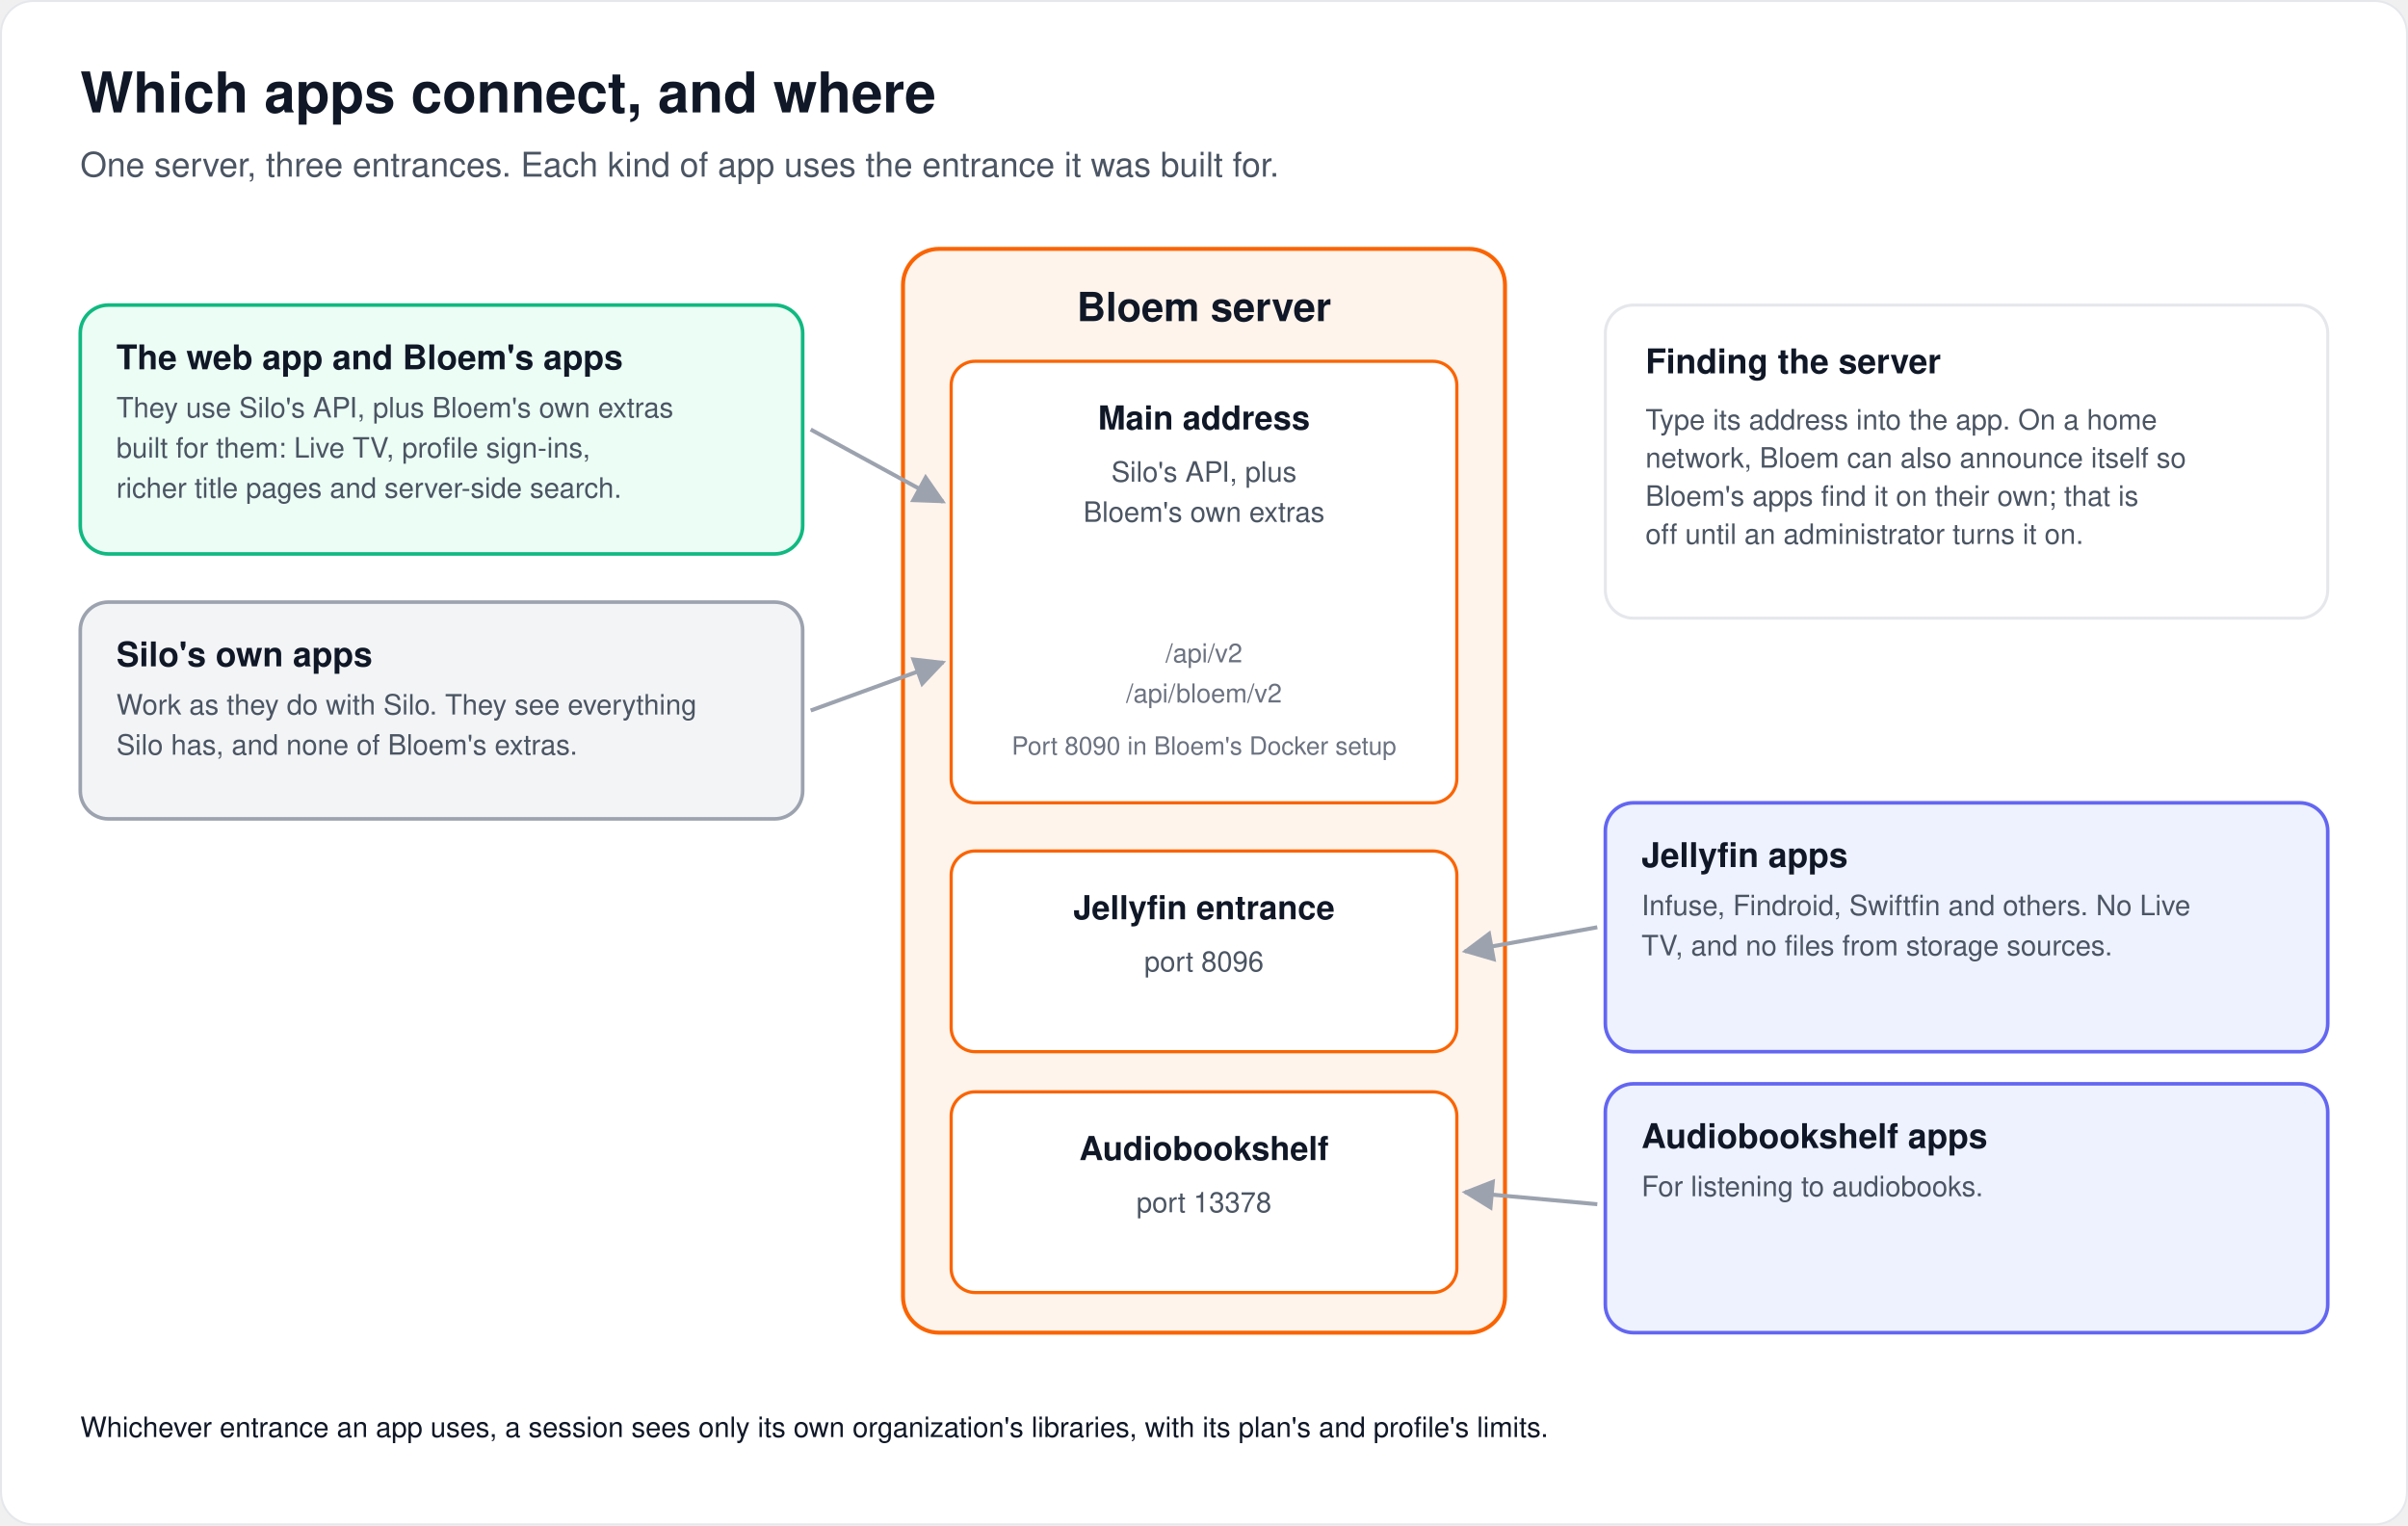
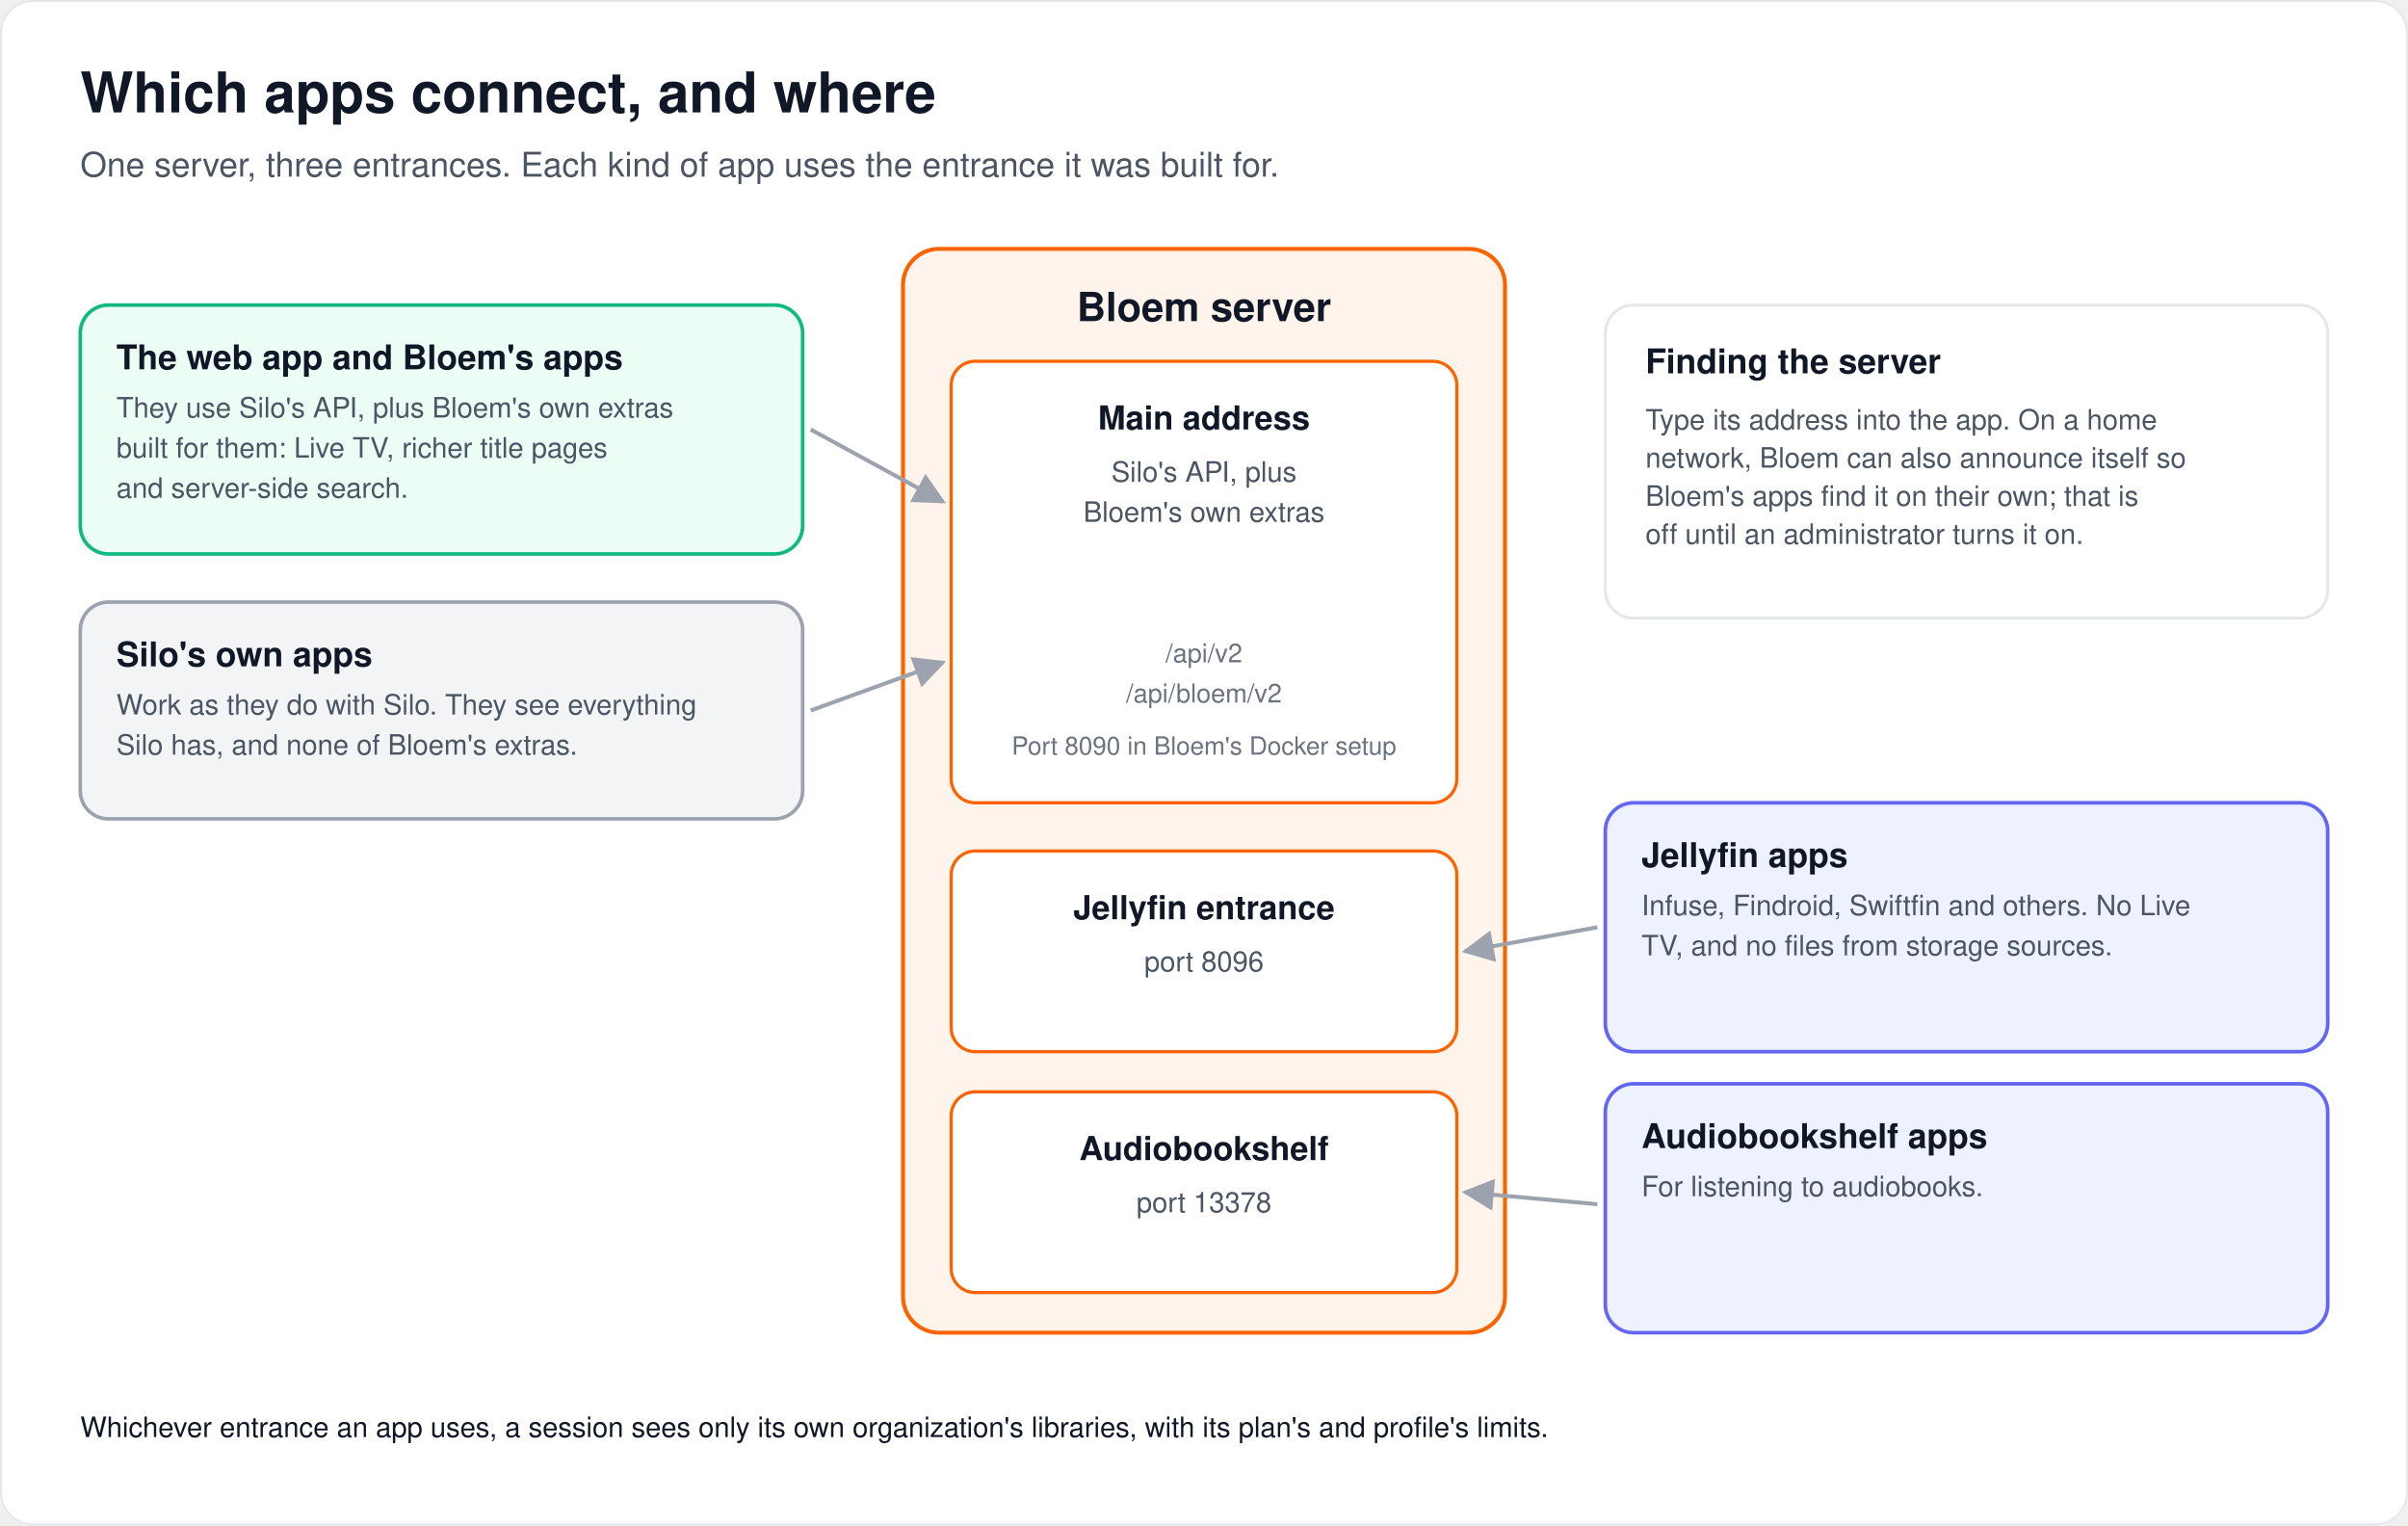
<svg xmlns="http://www.w3.org/2000/svg" width="1200" height="760" viewBox="0 0 1200 760" role="img" aria-labelledby="t d" font-family="'Segoe UI', 'Helvetica Neue', Helvetica, Arial, sans-serif">
  <defs>
    <marker id="arrow" viewBox="0 0 10 10" refX="9" refY="5" markerWidth="8" markerHeight="8" orient="auto-start-reverse">
      <path d="M0,0 L10,5 L0,10 z" fill="#9CA3AF" />
    </marker>
  </defs>
  <rect x="0.5" y="0.5" width="1199" height="759" rx="16" fill="#FFFFFF" stroke="#E5E7EB" />
  <text x="40" y="56" font-size="28" font-weight="700" fill="#101827" text-anchor="start">Which apps connect, and where</text>
  <text x="40" y="88" font-size="17" font-weight="normal" fill="#4B5563" text-anchor="start">One server, three entrances. Each kind of app uses the entrance it was built for.</text>
  <rect x="450" y="124" width="300" height="540" rx="18" fill="#FFF4EC" stroke="#FA6400" stroke-width="2" />
  <text x="600" y="160" font-size="20" font-weight="700" fill="#101827" text-anchor="middle">Bloem server</text>
  <rect x="474" y="180" width="252" height="220" rx="12" fill="#FFFFFF" stroke="#FA6400" stroke-width="1.6" />
  <text x="600" y="214" font-size="16.5" font-weight="700" fill="#101827" text-anchor="middle">Main address</text>
  <text x="600" y="240" font-size="14" font-weight="normal" fill="#4B5563" text-anchor="middle">Silo's API, plus</text>
  <text x="600" y="260" font-size="14" font-weight="normal" fill="#4B5563" text-anchor="middle">Bloem's own extras</text>
  <rect x="474" y="424" width="252" height="100" rx="12" fill="#FFFFFF" stroke="#FA6400" stroke-width="1.6" />
  <text x="600" y="458" font-size="16.5" font-weight="700" fill="#101827" text-anchor="middle">Jellyfin entrance</text>
  <text x="600" y="484" font-size="14" font-weight="normal" fill="#4B5563" text-anchor="middle">port 8096</text>
  <rect x="474" y="544" width="252" height="100" rx="12" fill="#FFFFFF" stroke="#FA6400" stroke-width="1.6" />
  <text x="600" y="578" font-size="16.5" font-weight="700" fill="#101827" text-anchor="middle">Audiobookshelf</text>
  <text x="600" y="604" font-size="14" font-weight="normal" fill="#4B5563" text-anchor="middle">port 13378</text>
  <text x="600" y="330" font-size="13" font-weight="normal" fill="#6B7280" text-anchor="middle">/api/v2</text>
  <text x="600" y="350" font-size="13" font-weight="normal" fill="#6B7280" text-anchor="middle">/api/bloem/v2</text>
  <text x="600" y="376" font-size="12.5" font-weight="normal" fill="#6B7280" text-anchor="middle">Port 8090 in Bloem's Docker setup</text>
  <rect x="40" y="152" width="360" height="124" rx="14" fill="#ECFDF5" stroke="#10B981" stroke-width="1.8" />
  <text x="58" y="184" font-size="17" font-weight="700" fill="#101827" text-anchor="start">The web app and Bloem's apps</text>
  <text x="58" y="208" font-size="14" font-weight="normal" fill="#4B5563" text-anchor="start">They use Silo's API, plus Bloem's own extras</text>
-   <text x="58" y="228" font-size="14" font-weight="normal" fill="#4B5563" text-anchor="start">built for them: Live TV, profile sign-ins,</text>
-   <text x="58" y="248" font-size="14" font-weight="normal" fill="#4B5563" text-anchor="start">richer title pages and server-side search.</text>
+   <text x="58" y="228" font-size="14" font-weight="normal" fill="#4B5563" text-anchor="start">built for them: Live TV, richer title pages</text>
+   <text x="58" y="248" font-size="14" font-weight="normal" fill="#4B5563" text-anchor="start">and server-side search.</text>
  <line x1="404" y1="214" x2="470" y2="250" stroke="#9CA3AF" stroke-width="2" marker-end="url(#arrow)" />
  <rect x="40" y="300" width="360" height="108" rx="14" fill="#F3F4F6" stroke="#9CA3AF" stroke-width="1.8" />
  <text x="58" y="332" font-size="17" font-weight="700" fill="#101827" text-anchor="start">Silo's own apps</text>
  <text x="58" y="356" font-size="14" font-weight="normal" fill="#4B5563" text-anchor="start">Work as they do with Silo. They see everything</text>
  <text x="58" y="376" font-size="14" font-weight="normal" fill="#4B5563" text-anchor="start">Silo has, and none of Bloem's extras.</text>
  <line x1="404" y1="354" x2="470" y2="330" stroke="#9CA3AF" stroke-width="2" marker-end="url(#arrow)" />
  <rect x="800" y="400" width="360" height="124" rx="14" fill="#EEF2FF" stroke="#6366F1" stroke-width="1.8" />
  <text x="818" y="432" font-size="17" font-weight="700" fill="#101827" text-anchor="start">Jellyfin apps</text>
  <text x="818" y="456" font-size="14" font-weight="normal" fill="#4B5563" text-anchor="start">Infuse, Findroid, Swiftfin and others. No Live</text>
  <text x="818" y="476" font-size="14" font-weight="normal" fill="#4B5563" text-anchor="start">TV, and no files from storage sources.</text>
  <line x1="796" y1="462" x2="730" y2="474" stroke="#9CA3AF" stroke-width="2" marker-end="url(#arrow)" />
  <rect x="800" y="540" width="360" height="124" rx="14" fill="#EEF2FF" stroke="#6366F1" stroke-width="1.8" />
  <text x="818" y="572" font-size="17" font-weight="700" fill="#101827" text-anchor="start">Audiobookshelf apps</text>
  <text x="818" y="596" font-size="14" font-weight="normal" fill="#4B5563" text-anchor="start">For listening to audiobooks.</text>
  <line x1="796" y1="600" x2="730" y2="594" stroke="#9CA3AF" stroke-width="2" marker-end="url(#arrow)" />
  <rect x="800" y="152" width="360" height="156" rx="14" fill="#FFFFFF" stroke="#E5E7EB" stroke-width="1.5" />
  <text x="820" y="186" font-size="17" font-weight="700" fill="#101827" text-anchor="start">Finding the server</text>
  <text x="820" y="214" font-size="14" font-weight="normal" fill="#4B5563" text-anchor="start">Type its address into the app. On a home</text>
  <text x="820" y="233" font-size="14" font-weight="normal" fill="#4B5563" text-anchor="start">network, Bloem can also announce itself so</text>
  <text x="820" y="252" font-size="14" font-weight="normal" fill="#4B5563" text-anchor="start">Bloem's apps find it on their own; that is</text>
  <text x="820" y="271" font-size="14" font-weight="normal" fill="#4B5563" text-anchor="start">off until an administrator turns it on.</text>
  <text x="40" y="716" font-size="14" font-weight="normal" fill="#101827" text-anchor="start">Whichever entrance an app uses, a session sees only its own organization's libraries, with its plan's and profile's limits.</text>
</svg>
